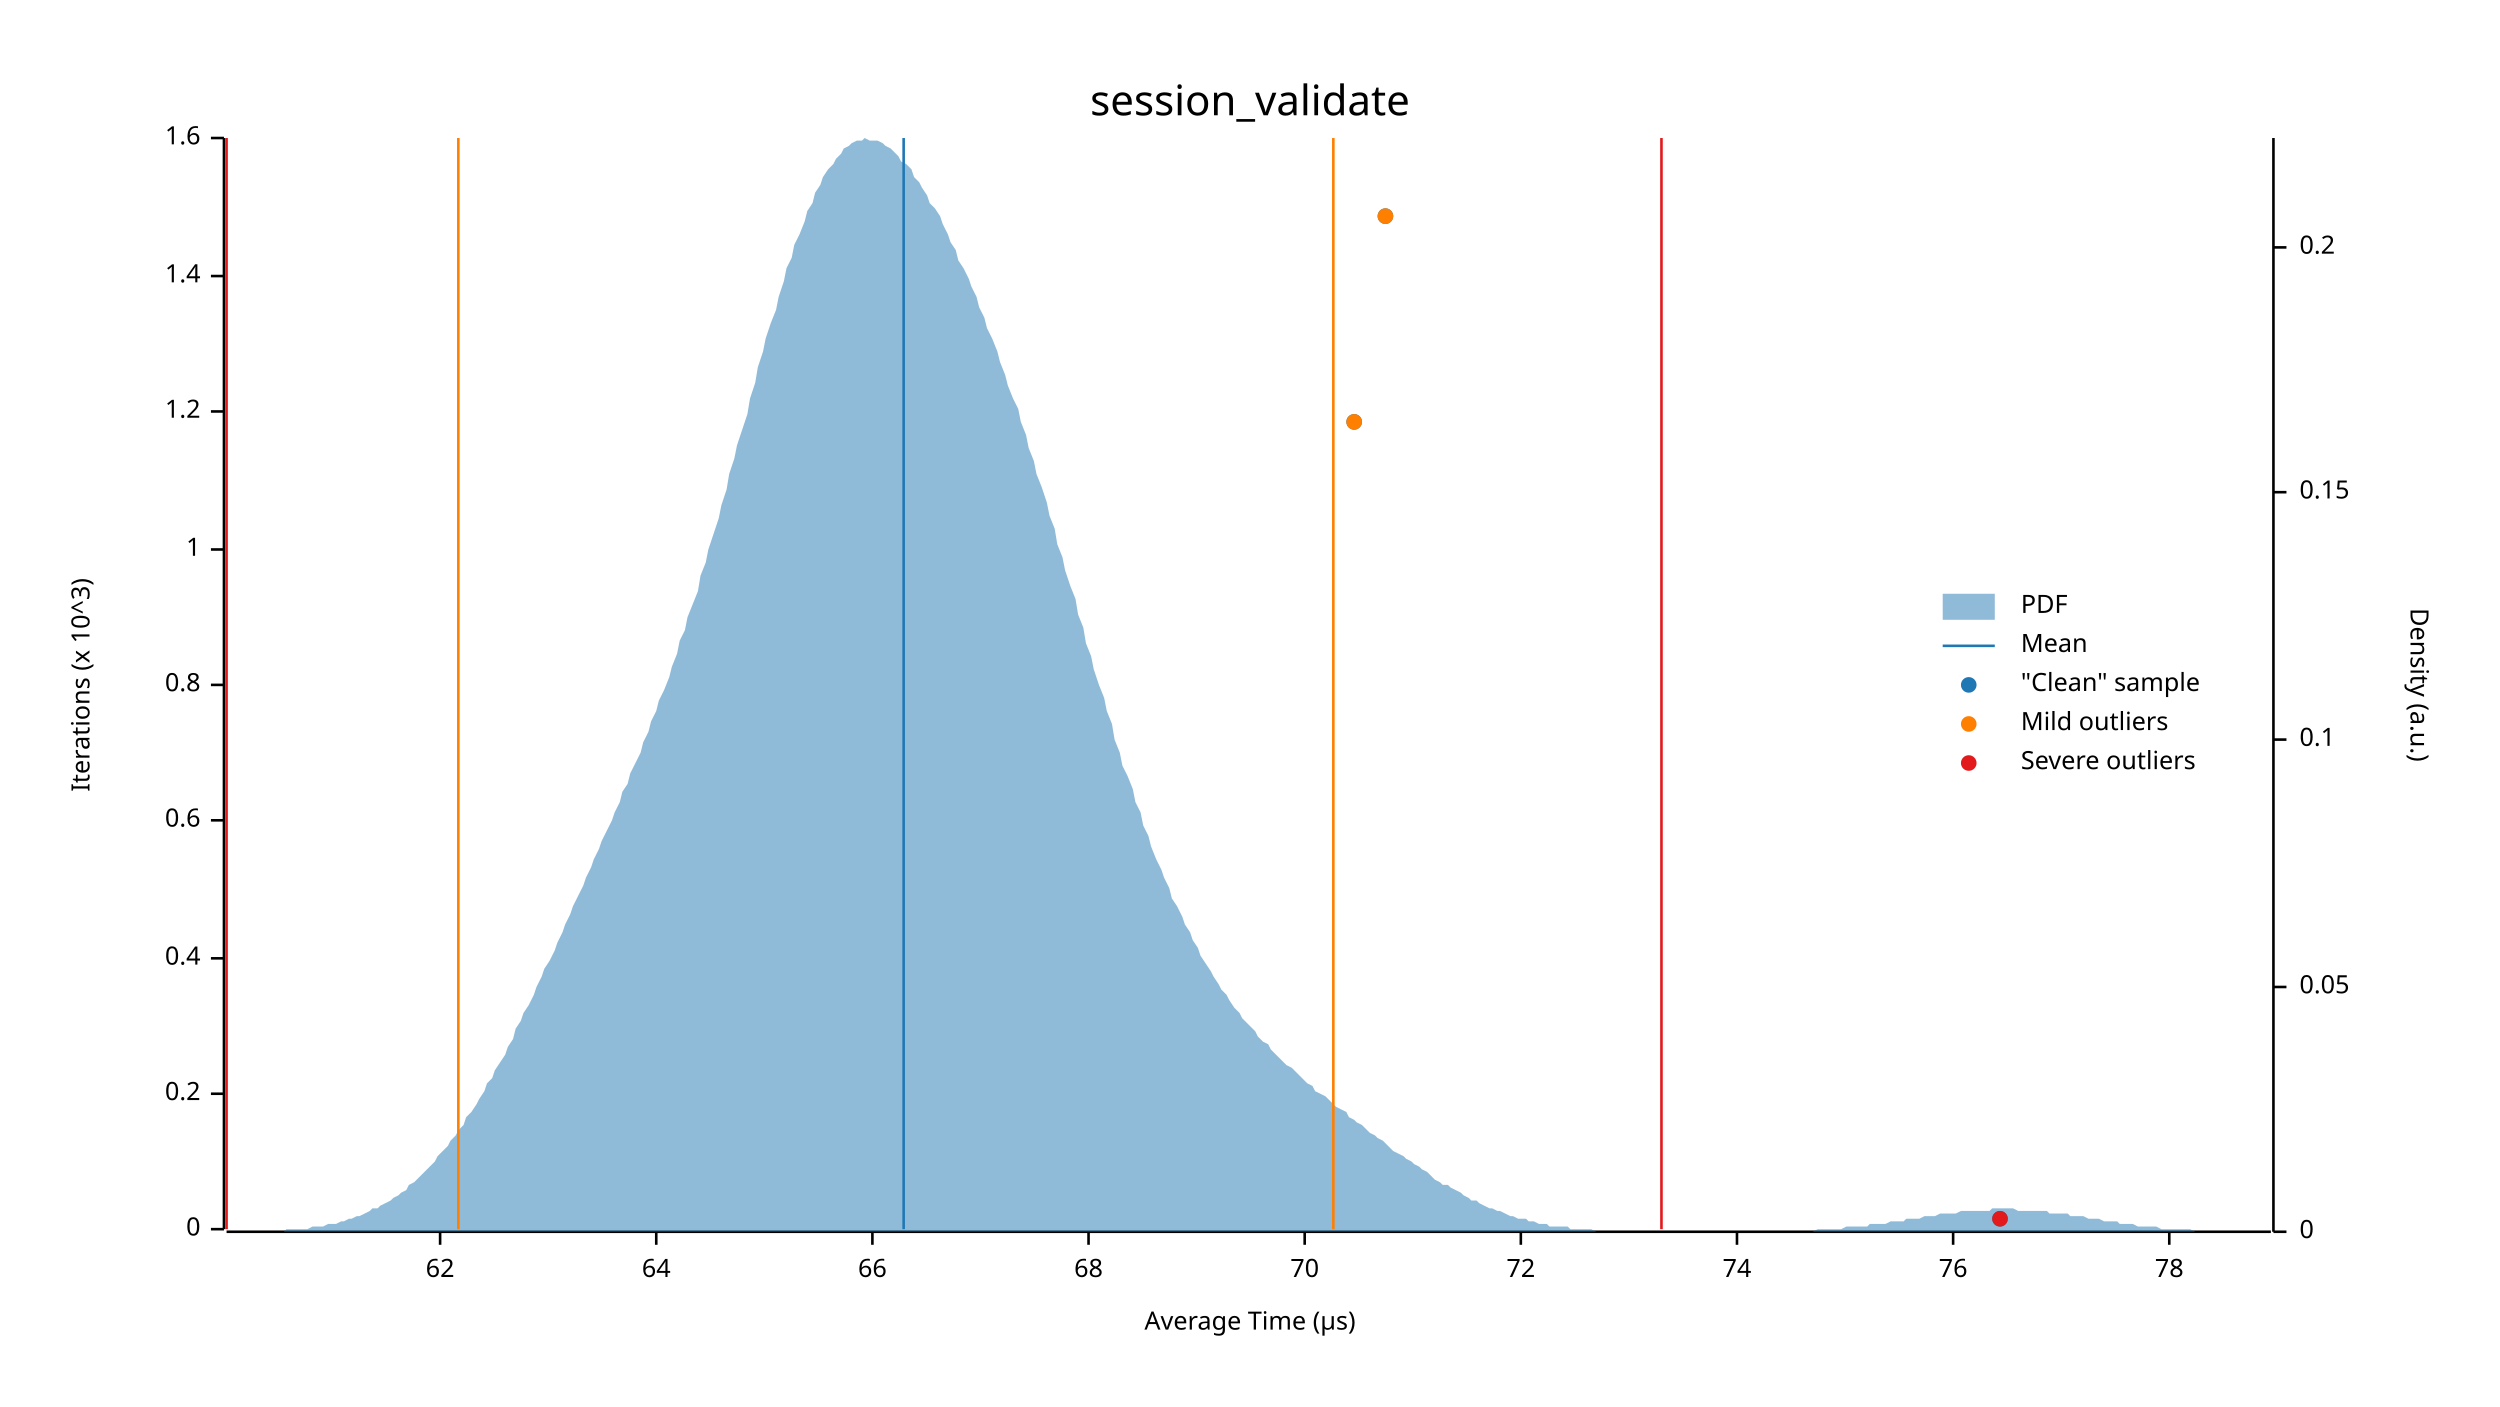
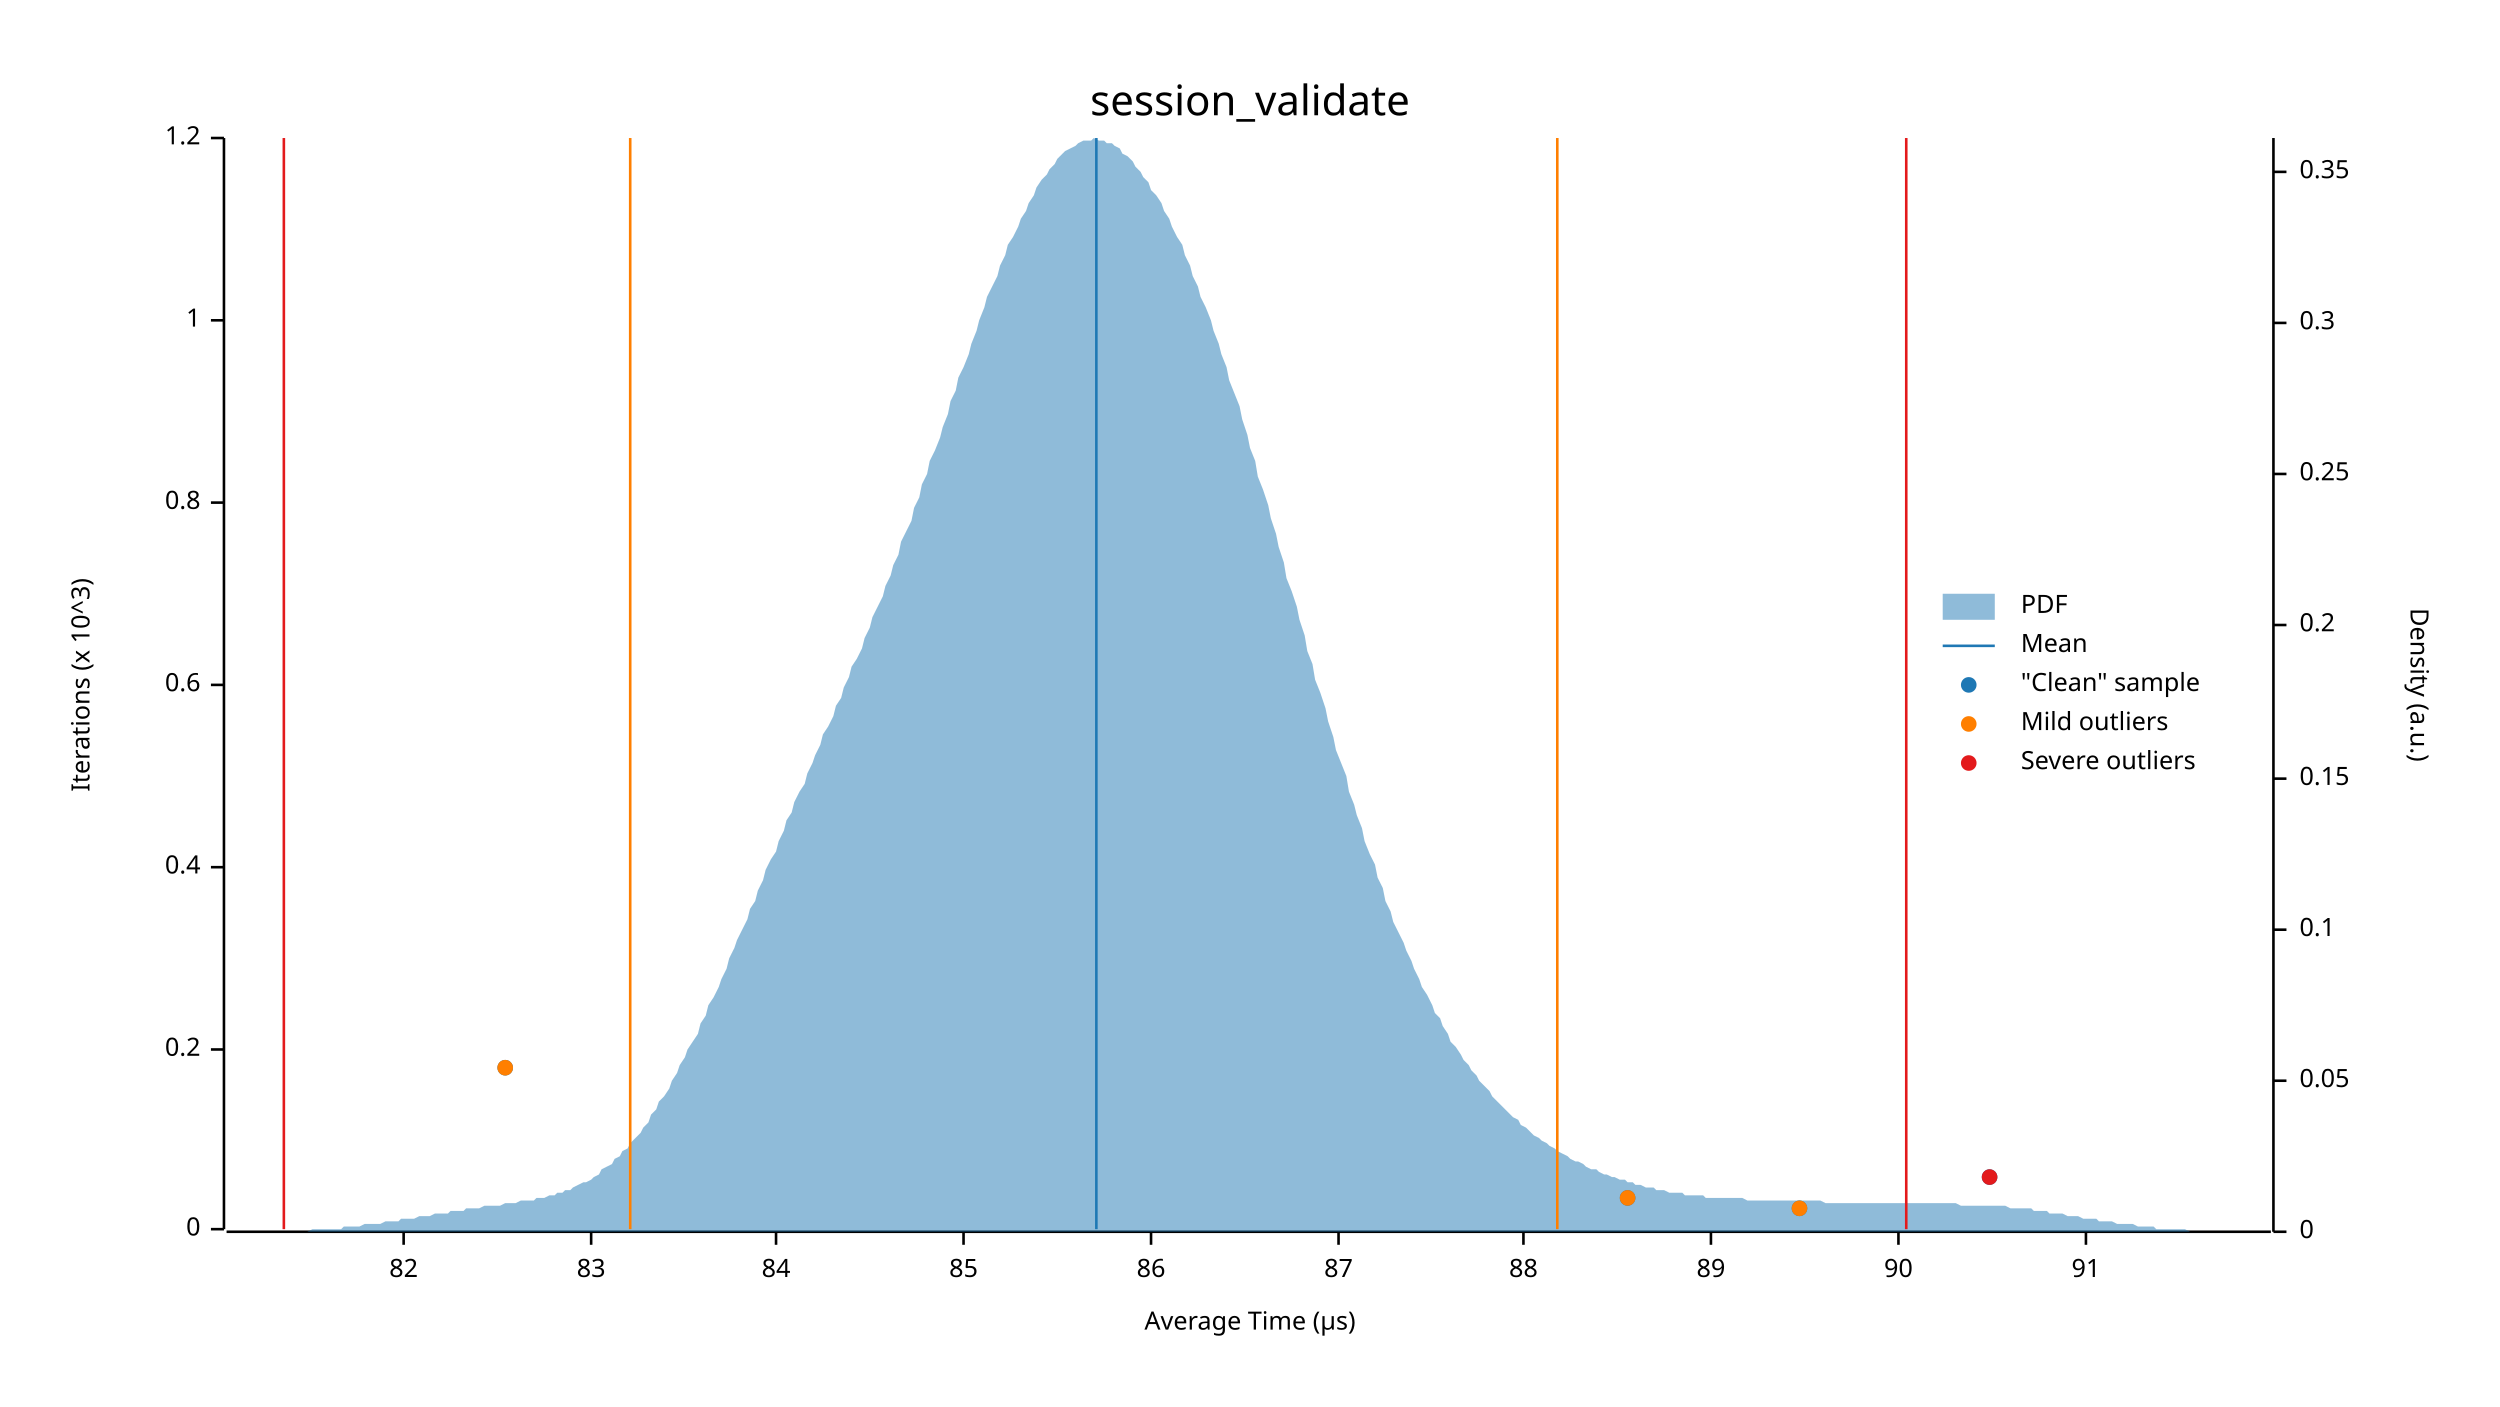
<svg xmlns="http://www.w3.org/2000/svg" width="960" height="540" viewBox="0 0 960 540">
  <text x="480" y="32" dy="0.76em" text-anchor="middle" font-family="sans-serif" font-size="16.129" opacity="1" fill="#000000">
session_validate
</text>
  <text x="27" y="263" dy="0.76em" text-anchor="middle" font-family="sans-serif" font-size="9.677" opacity="1" fill="#000000" transform="rotate(270, 27, 263)">
Iterations (x 10^3)
</text>
  <text x="480" y="513" dy="-0.5ex" text-anchor="middle" font-family="sans-serif" font-size="9.677" opacity="1" fill="#000000">
Average Time (µs)
</text>
  <polyline fill="none" opacity="1" stroke="#000000" stroke-width="1" points="86,53 86,472 " />
  <text x="77" y="472" dy="0.5ex" text-anchor="end" font-family="sans-serif" font-size="9.677" opacity="1" fill="#000000">
0
</text>
  <polyline fill="none" opacity="1" stroke="#000000" stroke-width="1" points="81,472 86,472 " />
-   <text x="77" y="420" dy="0.5ex" text-anchor="end" font-family="sans-serif" font-size="9.677" opacity="1" fill="#000000">
+   <text x="77" y="403" dy="0.5ex" text-anchor="end" font-family="sans-serif" font-size="9.677" opacity="1" fill="#000000">
0.2
</text>
-   <polyline fill="none" opacity="1" stroke="#000000" stroke-width="1" points="81,420 86,420 " />
-   <text x="77" y="368" dy="0.5ex" text-anchor="end" font-family="sans-serif" font-size="9.677" opacity="1" fill="#000000">
+   <polyline fill="none" opacity="1" stroke="#000000" stroke-width="1" points="81,403 86,403 " />
+   <text x="77" y="333" dy="0.5ex" text-anchor="end" font-family="sans-serif" font-size="9.677" opacity="1" fill="#000000">
0.4
</text>
-   <polyline fill="none" opacity="1" stroke="#000000" stroke-width="1" points="81,368 86,368 " />
-   <text x="77" y="315" dy="0.5ex" text-anchor="end" font-family="sans-serif" font-size="9.677" opacity="1" fill="#000000">
+   <polyline fill="none" opacity="1" stroke="#000000" stroke-width="1" points="81,333 86,333 " />
+   <text x="77" y="263" dy="0.5ex" text-anchor="end" font-family="sans-serif" font-size="9.677" opacity="1" fill="#000000">
0.6
</text>
-   <polyline fill="none" opacity="1" stroke="#000000" stroke-width="1" points="81,315 86,315 " />
-   <text x="77" y="263" dy="0.5ex" text-anchor="end" font-family="sans-serif" font-size="9.677" opacity="1" fill="#000000">
+   <polyline fill="none" opacity="1" stroke="#000000" stroke-width="1" points="81,263 86,263 " />
+   <text x="77" y="193" dy="0.5ex" text-anchor="end" font-family="sans-serif" font-size="9.677" opacity="1" fill="#000000">
0.8
</text>
-   <polyline fill="none" opacity="1" stroke="#000000" stroke-width="1" points="81,263 86,263 " />
-   <text x="77" y="211" dy="0.5ex" text-anchor="end" font-family="sans-serif" font-size="9.677" opacity="1" fill="#000000">
+   <polyline fill="none" opacity="1" stroke="#000000" stroke-width="1" points="81,193 86,193 " />
+   <text x="77" y="123" dy="0.5ex" text-anchor="end" font-family="sans-serif" font-size="9.677" opacity="1" fill="#000000">
1
</text>
-   <polyline fill="none" opacity="1" stroke="#000000" stroke-width="1" points="81,211 86,211 " />
-   <text x="77" y="158" dy="0.5ex" text-anchor="end" font-family="sans-serif" font-size="9.677" opacity="1" fill="#000000">
+   <polyline fill="none" opacity="1" stroke="#000000" stroke-width="1" points="81,123 86,123 " />
+   <text x="77" y="53" dy="0.5ex" text-anchor="end" font-family="sans-serif" font-size="9.677" opacity="1" fill="#000000">
1.2
- </text>
-   <polyline fill="none" opacity="1" stroke="#000000" stroke-width="1" points="81,158 86,158 " />
-   <text x="77" y="106" dy="0.5ex" text-anchor="end" font-family="sans-serif" font-size="9.677" opacity="1" fill="#000000">
- 1.4
- </text>
-   <polyline fill="none" opacity="1" stroke="#000000" stroke-width="1" points="81,106 86,106 " />
-   <text x="77" y="53" dy="0.5ex" text-anchor="end" font-family="sans-serif" font-size="9.677" opacity="1" fill="#000000">
- 1.6
</text>
  <polyline fill="none" opacity="1" stroke="#000000" stroke-width="1" points="81,53 86,53 " />
  <polyline fill="none" opacity="1" stroke="#000000" stroke-width="1" points="87,473 872,473 " />
-   <text x="169" y="483" dy="0.76em" text-anchor="middle" font-family="sans-serif" font-size="9.677" opacity="1" fill="#000000">
- 62
+   <text x="155" y="483" dy="0.76em" text-anchor="middle" font-family="sans-serif" font-size="9.677" opacity="1" fill="#000000">
+ 82
</text>
-   <polyline fill="none" opacity="1" stroke="#000000" stroke-width="1" points="169,473 169,478 " />
-   <text x="252" y="483" dy="0.76em" text-anchor="middle" font-family="sans-serif" font-size="9.677" opacity="1" fill="#000000">
- 64
+   <polyline fill="none" opacity="1" stroke="#000000" stroke-width="1" points="155,473 155,478 " />
+   <text x="227" y="483" dy="0.76em" text-anchor="middle" font-family="sans-serif" font-size="9.677" opacity="1" fill="#000000">
+ 83
</text>
-   <polyline fill="none" opacity="1" stroke="#000000" stroke-width="1" points="252,473 252,478 " />
-   <text x="335" y="483" dy="0.76em" text-anchor="middle" font-family="sans-serif" font-size="9.677" opacity="1" fill="#000000">
- 66
+   <polyline fill="none" opacity="1" stroke="#000000" stroke-width="1" points="227,473 227,478 " />
+   <text x="298" y="483" dy="0.76em" text-anchor="middle" font-family="sans-serif" font-size="9.677" opacity="1" fill="#000000">
+ 84
</text>
-   <polyline fill="none" opacity="1" stroke="#000000" stroke-width="1" points="335,473 335,478 " />
-   <text x="418" y="483" dy="0.76em" text-anchor="middle" font-family="sans-serif" font-size="9.677" opacity="1" fill="#000000">
- 68
+   <polyline fill="none" opacity="1" stroke="#000000" stroke-width="1" points="298,473 298,478 " />
+   <text x="370" y="483" dy="0.76em" text-anchor="middle" font-family="sans-serif" font-size="9.677" opacity="1" fill="#000000">
+ 85
</text>
-   <polyline fill="none" opacity="1" stroke="#000000" stroke-width="1" points="418,473 418,478 " />
-   <text x="501" y="483" dy="0.76em" text-anchor="middle" font-family="sans-serif" font-size="9.677" opacity="1" fill="#000000">
- 70
+   <polyline fill="none" opacity="1" stroke="#000000" stroke-width="1" points="370,473 370,478 " />
+   <text x="442" y="483" dy="0.76em" text-anchor="middle" font-family="sans-serif" font-size="9.677" opacity="1" fill="#000000">
+ 86
</text>
-   <polyline fill="none" opacity="1" stroke="#000000" stroke-width="1" points="501,473 501,478 " />
-   <text x="584" y="483" dy="0.76em" text-anchor="middle" font-family="sans-serif" font-size="9.677" opacity="1" fill="#000000">
- 72
+   <polyline fill="none" opacity="1" stroke="#000000" stroke-width="1" points="442,473 442,478 " />
+   <text x="514" y="483" dy="0.76em" text-anchor="middle" font-family="sans-serif" font-size="9.677" opacity="1" fill="#000000">
+ 87
</text>
-   <polyline fill="none" opacity="1" stroke="#000000" stroke-width="1" points="584,473 584,478 " />
-   <text x="667" y="483" dy="0.76em" text-anchor="middle" font-family="sans-serif" font-size="9.677" opacity="1" fill="#000000">
- 74
+   <polyline fill="none" opacity="1" stroke="#000000" stroke-width="1" points="514,473 514,478 " />
+   <text x="585" y="483" dy="0.76em" text-anchor="middle" font-family="sans-serif" font-size="9.677" opacity="1" fill="#000000">
+ 88
</text>
-   <polyline fill="none" opacity="1" stroke="#000000" stroke-width="1" points="667,473 667,478 " />
-   <text x="750" y="483" dy="0.76em" text-anchor="middle" font-family="sans-serif" font-size="9.677" opacity="1" fill="#000000">
- 76
+   <polyline fill="none" opacity="1" stroke="#000000" stroke-width="1" points="585,473 585,478 " />
+   <text x="657" y="483" dy="0.76em" text-anchor="middle" font-family="sans-serif" font-size="9.677" opacity="1" fill="#000000">
+ 89
</text>
-   <polyline fill="none" opacity="1" stroke="#000000" stroke-width="1" points="750,473 750,478 " />
-   <text x="833" y="483" dy="0.76em" text-anchor="middle" font-family="sans-serif" font-size="9.677" opacity="1" fill="#000000">
- 78
+   <polyline fill="none" opacity="1" stroke="#000000" stroke-width="1" points="657,473 657,478 " />
+   <text x="729" y="483" dy="0.76em" text-anchor="middle" font-family="sans-serif" font-size="9.677" opacity="1" fill="#000000">
+ 90
</text>
-   <polyline fill="none" opacity="1" stroke="#000000" stroke-width="1" points="833,473 833,478 " />
+   <polyline fill="none" opacity="1" stroke="#000000" stroke-width="1" points="729,473 729,478 " />
+   <text x="801" y="483" dy="0.76em" text-anchor="middle" font-family="sans-serif" font-size="9.677" opacity="1" fill="#000000">
+ 91
+ </text>
+   <polyline fill="none" opacity="1" stroke="#000000" stroke-width="1" points="801,473 801,478 " />
  <text x="933" y="263" dy="0.76em" text-anchor="middle" font-family="sans-serif" font-size="9.677" opacity="1" fill="#000000" transform="rotate(90, 933, 263)">
Density (a.u.)
</text>
  <polyline fill="none" opacity="1" stroke="#000000" stroke-width="1" points="873,53 873,473 " />
  <text x="883" y="473" dy="0.5ex" text-anchor="start" font-family="sans-serif" font-size="9.677" opacity="1" fill="#000000">
0
</text>
  <polyline fill="none" opacity="1" stroke="#000000" stroke-width="1" points="873,473 878,473 " />
-   <text x="883" y="379" dy="0.5ex" text-anchor="start" font-family="sans-serif" font-size="9.677" opacity="1" fill="#000000">
+   <text x="883" y="415" dy="0.5ex" text-anchor="start" font-family="sans-serif" font-size="9.677" opacity="1" fill="#000000">
0.05
</text>
-   <polyline fill="none" opacity="1" stroke="#000000" stroke-width="1" points="873,379 878,379 " />
-   <text x="883" y="284" dy="0.5ex" text-anchor="start" font-family="sans-serif" font-size="9.677" opacity="1" fill="#000000">
+   <polyline fill="none" opacity="1" stroke="#000000" stroke-width="1" points="873,415 878,415 " />
+   <text x="883" y="357" dy="0.5ex" text-anchor="start" font-family="sans-serif" font-size="9.677" opacity="1" fill="#000000">
0.1
</text>
-   <polyline fill="none" opacity="1" stroke="#000000" stroke-width="1" points="873,284 878,284 " />
-   <text x="883" y="189" dy="0.5ex" text-anchor="start" font-family="sans-serif" font-size="9.677" opacity="1" fill="#000000">
+   <polyline fill="none" opacity="1" stroke="#000000" stroke-width="1" points="873,357 878,357 " />
+   <text x="883" y="299" dy="0.5ex" text-anchor="start" font-family="sans-serif" font-size="9.677" opacity="1" fill="#000000">
0.15
</text>
-   <polyline fill="none" opacity="1" stroke="#000000" stroke-width="1" points="873,189 878,189 " />
-   <text x="883" y="95" dy="0.5ex" text-anchor="start" font-family="sans-serif" font-size="9.677" opacity="1" fill="#000000">
+   <polyline fill="none" opacity="1" stroke="#000000" stroke-width="1" points="873,299 878,299 " />
+   <text x="883" y="240" dy="0.5ex" text-anchor="start" font-family="sans-serif" font-size="9.677" opacity="1" fill="#000000">
0.2
</text>
-   <polyline fill="none" opacity="1" stroke="#000000" stroke-width="1" points="873,95 878,95 " />
-   <polygon opacity="0.5" fill="#1F78B4" points="87,473 88,473 90,473 91,473 93,473 94,473 96,473 98,473 99,473 101,473 102,473 104,473 105,473 107,473 109,473 110,472 112,472 113,472 115,472 116,472 118,472 120,471 121,471 123,471 124,471 126,470 127,470 129,470 131,469 132,469 134,468 135,468 137,467 138,467 140,466 142,465 143,464 145,464 146,463 148,462 150,461 151,460 153,459 154,458 156,457 157,455 159,454 161,452 162,451 164,449 165,448 167,446 168,444 170,442 172,440 173,438 175,436 176,434 178,432 179,429 181,427 183,424 184,422 186,419 187,416 189,414 190,411 192,408 194,405 195,402 197,399 198,395 200,392 201,389 203,386 205,382 206,379 208,375 209,372 211,369 213,365 214,362 216,358 217,355 219,351 220,348 222,344 224,340 225,337 227,333 228,330 230,326 231,323 233,319 235,315 236,312 238,308 239,304 241,301 242,297 244,293 246,289 247,285 249,281 250,277 252,273 253,269 255,265 257,260 258,256 260,251 261,246 263,242 264,237 266,232 268,227 269,221 271,216 272,211 274,205 276,199 277,194 279,188 280,182 282,176 283,171 285,165 287,159 288,153 290,147 291,141 293,135 294,130 296,124 298,119 299,114 301,108 302,103 304,99 305,94 307,90 309,85 310,81 312,78 313,74 315,71 316,68 318,65 320,63 321,61 323,59 324,57 326,56 327,55 329,54 331,54 332,53 334,54 335,54 337,54 339,55 340,56 342,57 343,58 345,60 346,62 348,63 350,65 351,68 353,70 354,72 356,75 357,78 359,80 361,83 362,86 364,90 365,93 367,96 368,100 370,103 372,107 373,110 375,114 376,118 378,122 379,126 381,130 383,135 384,139 386,144 387,148 389,153 391,157 392,162 394,167 395,172 397,177 398,182 400,187 402,193 403,198 405,203 406,209 408,214 409,219 411,225 413,230 414,236 416,241 417,247 419,252 420,257 422,263 424,268 425,273 427,278 428,284 430,289 431,294 433,298 435,303 436,308 438,312 439,317 441,321 442,325 444,330 446,334 447,337 449,341 450,345 452,348 454,352 455,355 457,358 458,361 460,364 461,367 463,370 465,373 466,375 468,378 469,380 471,382 472,384 474,387 476,389 477,391 479,393 480,394 482,396 483,398 485,400 487,401 488,403 490,405 491,406 493,408 494,409 496,410 498,412 499,413 501,415 502,416 504,417 505,419 507,420 509,421 510,422 512,424 513,425 515,426 517,427 518,429 520,430 521,431 523,432 524,433 526,435 528,436 529,437 531,438 532,439 534,441 535,442 537,443 539,444 540,445 542,446 543,447 545,448 546,449 548,450 550,452 551,453 553,454 554,455 556,455 557,456 559,457 561,458 562,459 564,460 565,461 567,461 568,462 570,463 572,464 573,464 575,465 576,465 578,466 580,467 581,467 583,468 584,468 586,468 587,469 589,469 591,470 592,470 594,470 595,471 597,471 598,471 600,471 602,471 603,472 605,472 606,472 608,472 609,472 611,472 613,473 614,473 616,473 617,473 619,473 620,473 622,473 624,473 625,473 627,473 628,473 630,473 632,473 633,473 635,473 636,473 638,473 639,473 641,473 643,473 644,473 646,473 647,473 649,473 650,473 652,473 654,473 655,473 657,473 658,473 660,473 661,473 663,473 665,473 666,473 668,473 669,473 671,473 672,473 674,473 676,473 677,473 679,473 680,473 682,473 683,473 685,473 687,473 688,473 690,473 691,473 693,473 695,473 696,473 698,472 699,472 701,472 702,472 704,472 706,472 707,472 709,471 710,471 712,471 713,471 715,471 717,471 718,470 720,470 721,470 723,470 724,470 726,469 728,469 729,469 731,469 732,468 734,468 735,468 737,468 739,467 740,467 742,467 743,467 745,466 746,466 748,466 750,466 751,466 753,465 754,465 756,465 758,465 759,465 761,465 762,465 764,465 765,464 767,464 769,464 770,464 772,464 773,464 775,465 776,465 778,465 780,465 781,465 783,465 784,465 786,465 787,466 789,466 791,466 792,466 794,466 795,467 797,467 798,467 800,467 802,468 803,468 805,468 806,468 808,469 809,469 811,469 813,469 814,470 816,470 817,470 819,470 821,471 822,471 824,471 825,471 827,471 828,471 830,472 832,472 833,472 835,472 836,472 838,472 839,472 841,472 843,473 844,473 846,473 847,473 849,473 850,473 852,473 854,473 855,473 857,473 858,473 860,473 861,473 863,473 865,473 866,473 868,473 869,473 871,473 873,473 873,473 87,473 " />
-   <polyline fill="none" opacity="1" stroke="#1F78B4" stroke-width="1" points="347,472 347,53 " />
-   <polyline fill="none" opacity="1" stroke="#FF7F00" stroke-width="1" points="176,472 176,53 " />
-   <polyline fill="none" opacity="1" stroke="#FF7F00" stroke-width="1" points="512,472 512,53 " />
-   <polyline fill="none" opacity="1" stroke="#E31A1C" stroke-width="1" points="87,472 87,53 " />
-   <polyline fill="none" opacity="1" stroke="#E31A1C" stroke-width="1" points="638,472 638,53 " />
-   <circle cx="768" cy="468" r="3" opacity="1" fill="#1F78B4" stroke="none" stroke-width="1" />
-   <circle cx="520" cy="162" r="3" opacity="1" fill="#1F78B4" stroke="none" stroke-width="1" />
-   <circle cx="532" cy="83" r="3" opacity="1" fill="#1F78B4" stroke="none" stroke-width="1" />
-   <circle cx="520" cy="162" r="3" opacity="1" fill="#FF7F00" stroke="none" stroke-width="1" />
-   <circle cx="532" cy="83" r="3" opacity="1" fill="#FF7F00" stroke="none" stroke-width="1" />
-   <circle cx="768" cy="468" r="3" opacity="1" fill="#E31A1C" stroke="none" stroke-width="1" />
+   <polyline fill="none" opacity="1" stroke="#000000" stroke-width="1" points="873,240 878,240 " />
+   <text x="883" y="182" dy="0.5ex" text-anchor="start" font-family="sans-serif" font-size="9.677" opacity="1" fill="#000000">
+ 0.25
+ </text>
+   <polyline fill="none" opacity="1" stroke="#000000" stroke-width="1" points="873,182 878,182 " />
+   <text x="883" y="124" dy="0.5ex" text-anchor="start" font-family="sans-serif" font-size="9.677" opacity="1" fill="#000000">
+ 0.3
+ </text>
+   <polyline fill="none" opacity="1" stroke="#000000" stroke-width="1" points="873,124 878,124 " />
+   <text x="883" y="66" dy="0.5ex" text-anchor="start" font-family="sans-serif" font-size="9.677" opacity="1" fill="#000000">
+ 0.35
+ </text>
+   <polyline fill="none" opacity="1" stroke="#000000" stroke-width="1" points="873,66 878,66 " />
+   <polygon opacity="0.5" fill="#1F78B4" points="87,473 88,473 90,473 91,473 93,473 94,473 96,473 98,473 99,473 101,473 102,473 104,473 105,473 107,473 109,473 110,473 112,473 113,473 115,473 116,473 118,473 120,472 121,472 123,472 124,472 126,472 127,472 129,472 131,472 132,471 134,471 135,471 137,471 138,471 140,470 142,470 143,470 145,470 146,470 148,469 150,469 151,469 153,469 154,468 156,468 157,468 159,468 161,467 162,467 164,467 165,467 167,466 168,466 170,466 172,466 173,465 175,465 176,465 178,465 179,464 181,464 183,464 184,464 186,463 187,463 189,463 190,463 192,463 194,462 195,462 197,462 198,462 200,461 201,461 203,461 205,461 206,460 208,460 209,460 211,459 213,459 214,458 216,458 217,457 219,457 220,456 222,455 224,454 225,454 227,453 228,452 230,451 231,449 233,448 235,447 236,445 238,444 239,442 241,441 242,439 244,437 246,435 247,433 249,431 250,428 252,426 253,423 255,421 257,418 258,415 260,412 261,409 263,406 264,403 266,400 268,397 269,393 271,390 272,386 274,383 276,379 277,376 279,372 280,368 282,364 283,361 285,357 287,353 288,349 290,346 291,342 293,338 294,334 296,330 298,327 299,323 301,319 302,315 304,312 305,308 307,304 309,301 310,297 312,293 313,290 315,286 316,282 318,279 320,275 321,271 323,268 324,264 326,260 327,256 329,253 331,249 332,245 334,241 335,237 337,233 339,229 340,225 342,221 343,217 345,213 346,208 348,204 350,200 351,195 353,191 354,186 356,182 357,177 359,173 361,168 362,164 364,159 365,154 367,150 368,145 370,141 372,136 373,132 375,127 376,123 378,118 379,114 381,110 383,106 384,102 386,98 387,94 389,91 391,87 392,84 394,81 395,78 397,75 398,72 400,69 402,67 403,65 405,63 406,61 408,59 409,58 411,57 413,56 414,55 416,54 417,54 419,54 420,53 422,54 424,54 425,55 427,55 428,56 430,57 431,59 433,60 435,62 436,64 438,66 439,68 441,70 442,73 444,75 446,78 447,81 449,84 450,87 452,91 454,94 455,98 457,102 458,106 460,110 461,114 463,118 465,123 466,127 468,132 469,136 471,141 472,146 474,151 476,156 477,161 479,167 480,172 482,177 483,183 485,188 487,194 488,199 490,205 491,210 493,216 494,222 496,227 498,233 499,238 501,244 502,250 504,255 505,261 507,266 509,272 510,277 512,283 513,288 515,293 517,298 518,304 520,309 521,313 523,318 524,323 526,328 528,332 529,337 531,341 532,346 534,350 535,354 537,358 539,362 540,365 542,369 543,372 545,376 546,379 548,382 550,386 551,389 553,391 554,394 556,397 557,400 559,402 561,405 562,407 564,409 565,411 567,413 568,415 570,417 572,419 573,421 575,423 576,424 578,426 580,428 581,429 583,430 584,432 586,433 587,434 589,436 591,437 592,438 594,439 595,440 597,441 598,442 600,443 602,444 603,445 605,446 606,446 608,447 609,448 611,449 613,449 614,450 616,451 617,451 619,452 620,452 622,453 624,453 625,454 627,454 628,455 630,455 632,456 633,456 635,456 636,457 638,457 639,457 641,458 643,458 644,458 646,458 647,459 649,459 650,459 652,459 654,459 655,460 657,460 658,460 660,460 661,460 663,460 665,460 666,460 668,460 669,460 671,461 672,461 674,461 676,461 677,461 679,461 680,461 682,461 683,461 685,461 687,461 688,461 690,461 691,461 693,461 695,461 696,461 698,461 699,461 701,462 702,462 704,462 706,462 707,462 709,462 710,462 712,462 713,462 715,462 717,462 718,462 720,462 721,462 723,462 724,462 726,462 728,462 729,462 731,462 732,462 734,462 735,462 737,462 739,462 740,462 742,462 743,462 745,462 746,462 748,462 750,462 751,462 753,463 754,463 756,463 758,463 759,463 761,463 762,463 764,463 765,463 767,463 769,463 770,463 772,464 773,464 775,464 776,464 778,464 780,464 781,465 783,465 784,465 786,465 787,466 789,466 791,466 792,466 794,467 795,467 797,467 798,467 800,468 802,468 803,468 805,468 806,469 808,469 809,469 811,469 813,470 814,470 816,470 817,470 819,470 821,471 822,471 824,471 825,471 827,471 828,472 830,472 832,472 833,472 835,472 836,472 838,472 839,472 841,473 843,473 844,473 846,473 847,473 849,473 850,473 852,473 854,473 855,473 857,473 858,473 860,473 861,473 863,473 865,473 866,473 868,473 869,473 871,473 873,473 873,473 87,473 " />
+   <polyline fill="none" opacity="1" stroke="#1F78B4" stroke-width="1" points="421,472 421,53 " />
+   <polyline fill="none" opacity="1" stroke="#FF7F00" stroke-width="1" points="242,472 242,53 " />
+   <polyline fill="none" opacity="1" stroke="#FF7F00" stroke-width="1" points="598,472 598,53 " />
+   <polyline fill="none" opacity="1" stroke="#E31A1C" stroke-width="1" points="109,472 109,53 " />
+   <polyline fill="none" opacity="1" stroke="#E31A1C" stroke-width="1" points="732,472 732,53 " />
+   <circle cx="691" cy="464" r="3" opacity="1" fill="#1F78B4" stroke="none" stroke-width="1" />
+   <circle cx="625" cy="460" r="3" opacity="1" fill="#1F78B4" stroke="none" stroke-width="1" />
+   <circle cx="764" cy="452" r="3" opacity="1" fill="#1F78B4" stroke="none" stroke-width="1" />
+   <circle cx="194" cy="410" r="3" opacity="1" fill="#1F78B4" stroke="none" stroke-width="1" />
+   <circle cx="691" cy="464" r="3" opacity="1" fill="#FF7F00" stroke="none" stroke-width="1" />
+   <circle cx="625" cy="460" r="3" opacity="1" fill="#FF7F00" stroke="none" stroke-width="1" />
+   <circle cx="194" cy="410" r="3" opacity="1" fill="#FF7F00" stroke="none" stroke-width="1" />
+   <circle cx="764" cy="452" r="3" opacity="1" fill="#E31A1C" stroke="none" stroke-width="1" />
  <text x="776" y="228" dy="0.76em" text-anchor="start" font-family="sans-serif" font-size="9.677" opacity="1" fill="#000000">
PDF
</text>
  <text x="776" y="243" dy="0.76em" text-anchor="start" font-family="sans-serif" font-size="9.677" opacity="1" fill="#000000">
Mean
</text>
  <text x="776" y="258" dy="0.76em" text-anchor="start" font-family="sans-serif" font-size="9.677" opacity="1" fill="#000000">
"Clean" sample
</text>
  <text x="776" y="273" dy="0.76em" text-anchor="start" font-family="sans-serif" font-size="9.677" opacity="1" fill="#000000">
Mild outliers
</text>
  <text x="776" y="288" dy="0.76em" text-anchor="start" font-family="sans-serif" font-size="9.677" opacity="1" fill="#000000">
Severe outliers
</text>
  <rect x="746" y="228" width="20" height="10" opacity="0.5" fill="#1F78B4" stroke="none" />
  <polyline fill="none" opacity="1" stroke="#1F78B4" stroke-width="1" points="746,248 766,248 " />
  <circle cx="756" cy="263" r="3" opacity="1" fill="#1F78B4" stroke="none" stroke-width="1" />
  <circle cx="756" cy="278" r="3" opacity="1" fill="#FF7F00" stroke="none" stroke-width="1" />
  <circle cx="756" cy="293" r="3" opacity="1" fill="#E31A1C" stroke="none" stroke-width="1" />
</svg>
